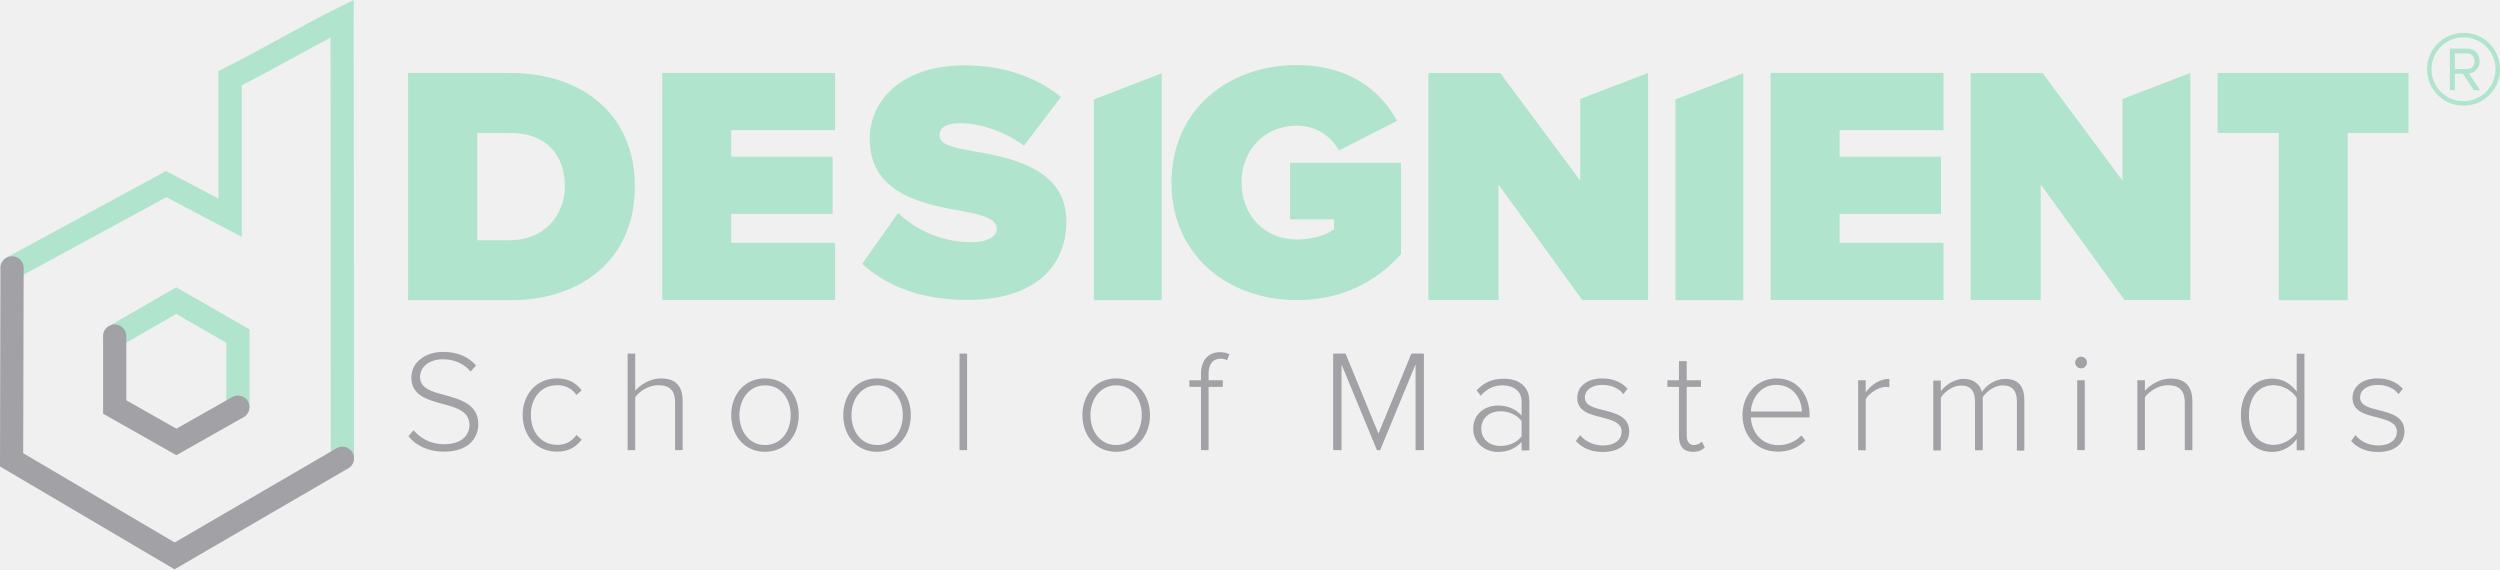
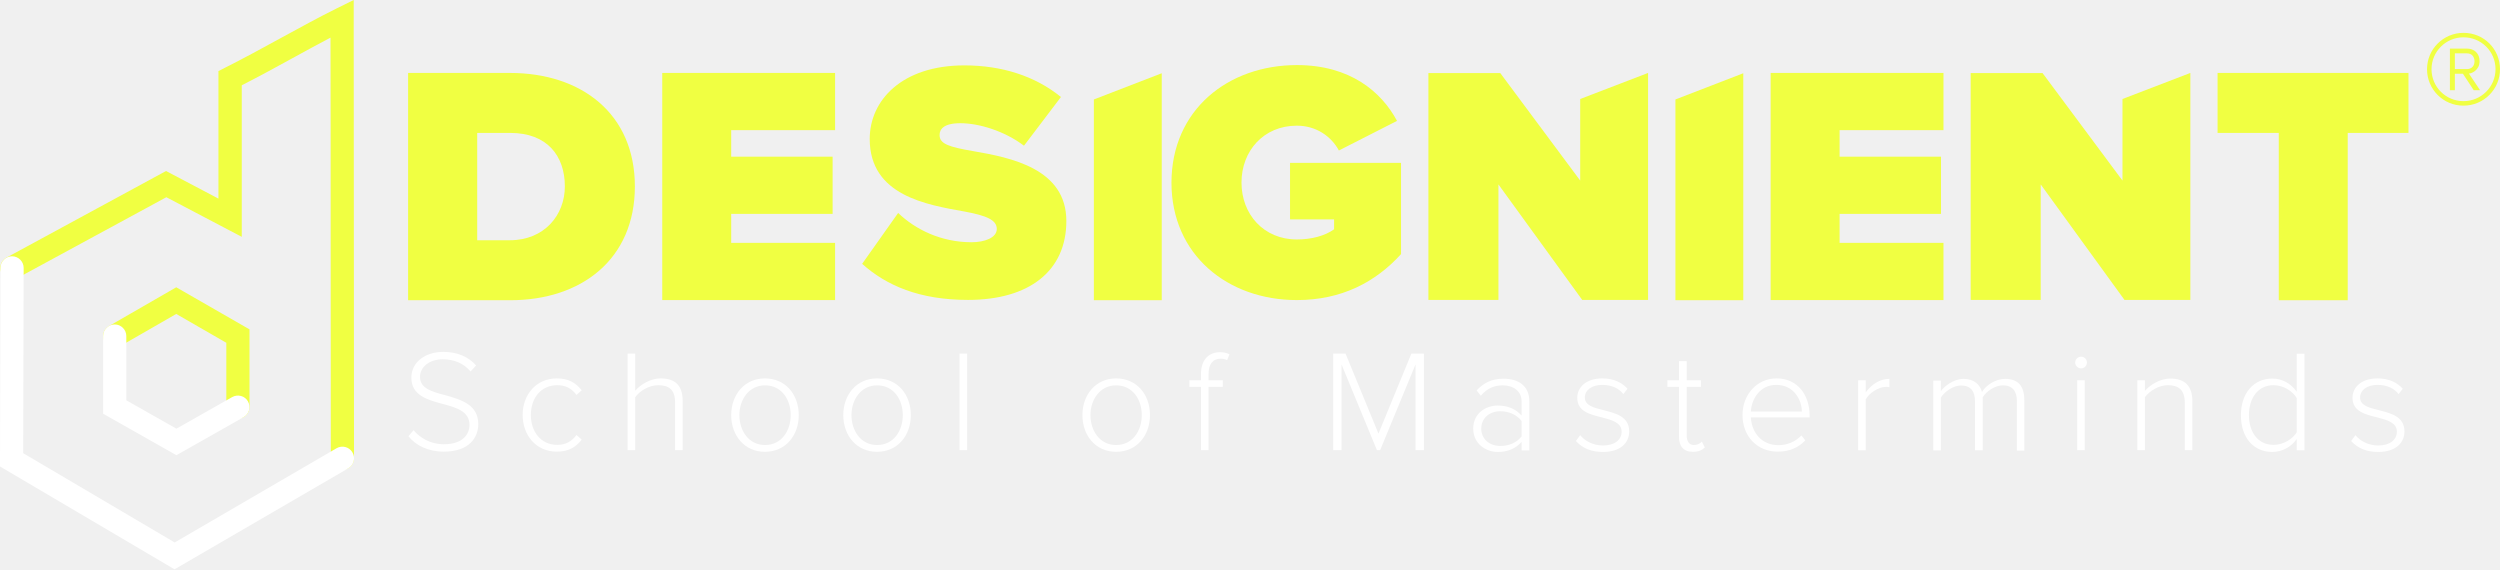
<svg xmlns="http://www.w3.org/2000/svg" width="202" height="46" viewBox="0 0 202 46" fill="none">
-   <path d="M159.23 24.258V5.906H165.039L171.496 14.59V7.999L176.98 5.893V24.233H171.659L164.889 14.901V24.233H159.23V24.258Z" fill="#B0E4CC" />
-   <path d="M115.415 24.258V5.906H121.223L127.68 14.59V7.999L133.164 5.893V24.233H127.843L121.073 14.901V24.233H115.415V24.258Z" fill="#B0E4CC" />
-   <path fill-rule="evenodd" clip-rule="evenodd" d="M88.384 8.036V24.258H93.868V5.918L88.384 8.036Z" fill="#B0E4CC" />
-   <path fill-rule="evenodd" clip-rule="evenodd" d="M135.374 8.036V24.258H140.857V5.918L135.374 8.036Z" fill="#B0E4CC" />
-   <path d="M32.975 24.258V5.893H41.194C46.989 5.893 51.298 9.195 51.298 15.063C51.298 20.932 46.989 24.258 41.231 24.258H32.975ZM38.545 19.412H41.194C43.979 19.412 45.64 17.381 45.64 15.063C45.64 12.584 44.204 10.74 41.231 10.74H38.558V19.412H38.545Z" fill="#B0E4CC" />
-   <path d="M53.51 24.258V5.893H67.475V10.516H59.081V12.659H67.275V17.281H59.081V19.623H67.475V24.246H53.51V24.258Z" fill="#B0E4CC" />
-   <path d="M72.571 17.206C73.945 18.527 76.018 19.573 78.504 19.573C79.553 19.573 80.54 19.212 80.54 18.502C80.54 17.792 79.766 17.43 77.942 17.094C74.907 16.546 70.273 15.823 70.273 11.226C70.273 8.111 72.871 5.283 77.917 5.283C80.927 5.283 83.625 6.13 85.724 7.837L82.738 11.774C81.14 10.565 79.066 9.955 77.605 9.955C76.231 9.955 75.918 10.453 75.918 10.914C75.918 11.624 76.668 11.874 78.629 12.21C81.664 12.733 86.161 13.618 86.161 17.854C86.161 21.903 83.151 24.233 78.217 24.233C74.295 24.233 71.622 23.075 69.661 21.318L72.571 17.206Z" fill="#B0E4CC" />
-   <path d="M104.797 5.258C109.069 5.258 111.617 7.401 112.878 9.768L108.182 12.16C107.57 11.026 106.358 10.154 104.784 10.154C102.111 10.154 100.313 12.185 100.313 14.752C100.313 17.318 102.111 19.349 104.784 19.349C105.971 19.349 107.07 19.05 107.794 18.527V17.73H104.235V13.157H113.203V20.533C111.154 22.788 108.407 24.246 104.784 24.246C99.213 24.246 94.654 20.608 94.654 14.752C94.667 8.871 99.226 5.258 104.797 5.258Z" fill="#B0E4CC" />
-   <path d="M143.068 24.258V5.893H157.033V10.516H148.639V12.659H156.833V17.281H148.639V19.623H157.033V24.246H143.068V24.258Z" fill="#B0E4CC" />
-   <path d="M184.125 24.258V10.74H179.179V5.893H194.605V10.74H189.696V24.258H184.125Z" fill="#B0E4CC" />
-   <path d="M196.104 5.594C196.104 3.962 197.429 2.654 199.052 2.654C200.701 2.654 202 3.962 202 5.594C202 7.214 200.689 8.535 199.052 8.535C197.429 8.547 196.104 7.226 196.104 5.594ZM196.467 5.594C196.467 7.015 197.616 8.173 199.052 8.173C200.489 8.173 201.638 7.002 201.638 5.594C201.638 4.149 200.476 3.015 199.052 3.015C197.628 3.015 196.467 4.161 196.467 5.594ZM199.877 7.289L199.002 5.956H198.353V7.289H197.953V3.925H199.327C199.927 3.925 200.351 4.323 200.351 4.946C200.351 5.694 199.677 5.943 199.489 5.943L200.389 7.289H199.877ZM198.353 4.298V5.582H199.327C199.727 5.582 199.939 5.308 199.939 4.959C199.939 4.585 199.727 4.311 199.327 4.311H198.353V4.298Z" fill="#B0E4CC" />
-   <path d="M33.413 34.761C33.912 35.347 34.737 35.895 35.861 35.895C37.472 35.895 37.934 35.011 37.934 34.338C37.934 33.241 36.885 32.93 35.786 32.643C34.549 32.307 33.238 31.958 33.238 30.513C33.238 29.242 34.387 28.432 35.811 28.432C36.985 28.432 37.859 28.843 38.471 29.529L38.022 30.015C37.46 29.342 36.66 29.03 35.773 29.03C34.724 29.03 33.937 29.628 33.937 30.463C33.937 31.385 34.912 31.659 35.986 31.933C37.26 32.294 38.646 32.693 38.646 34.276C38.646 35.285 37.972 36.493 35.861 36.493C34.574 36.493 33.588 35.983 33.001 35.247L33.413 34.761Z" fill="#a1a1a6" />
-   <path d="M44.991 30.575C45.978 30.575 46.54 30.961 47.002 31.535L46.578 31.908C46.166 31.348 45.653 31.123 45.029 31.123C43.705 31.123 42.893 32.17 42.893 33.528C42.893 34.886 43.705 35.945 45.029 35.945C45.653 35.945 46.166 35.709 46.578 35.148L47.002 35.522C46.54 36.107 45.978 36.493 44.991 36.493C43.318 36.493 42.231 35.173 42.231 33.528C42.231 31.883 43.33 30.575 44.991 30.575Z" fill="#a1a1a6" />
-   <path d="M54.547 36.369V32.519C54.547 31.435 53.997 31.124 53.173 31.124C52.449 31.124 51.687 31.585 51.324 32.096V36.369H50.712V28.57H51.324V31.572C51.737 31.086 52.548 30.575 53.373 30.575C54.522 30.575 55.159 31.111 55.159 32.395V36.369H54.547Z" fill="#a1a1a6" />
-   <path d="M59.081 33.541C59.081 31.896 60.155 30.575 61.803 30.575C63.477 30.575 64.539 31.883 64.539 33.541C64.539 35.185 63.477 36.506 61.803 36.506C60.155 36.506 59.081 35.185 59.081 33.541ZM63.889 33.541C63.889 32.282 63.153 31.136 61.816 31.136C60.505 31.136 59.743 32.295 59.743 33.541C59.743 34.799 60.492 35.958 61.816 35.958C63.153 35.958 63.889 34.799 63.889 33.541Z" fill="#a1a1a6" />
-   <path d="M68.137 33.541C68.137 31.896 69.211 30.575 70.86 30.575C72.533 30.575 73.595 31.883 73.595 33.541C73.595 35.185 72.533 36.506 70.86 36.506C69.211 36.506 68.137 35.185 68.137 33.541ZM72.946 33.541C72.946 32.282 72.209 31.136 70.872 31.136C69.561 31.136 68.799 32.295 68.799 33.541C68.799 34.799 69.548 35.958 70.872 35.958C72.209 35.958 72.946 34.799 72.946 33.541Z" fill="#a1a1a6" />
-   <path d="M77.53 36.369V28.57H78.142V36.369H77.53Z" fill="#a1a1a6" />
-   <path d="M87.46 33.541C87.46 31.896 88.534 30.575 90.182 30.575C91.856 30.575 92.918 31.883 92.918 33.541C92.918 35.185 91.856 36.506 90.182 36.506C88.521 36.506 87.46 35.185 87.46 33.541ZM92.256 33.541C92.256 32.282 91.519 31.136 90.182 31.136C88.871 31.136 88.109 32.295 88.109 33.541C88.109 34.799 88.858 35.958 90.182 35.958C91.519 35.958 92.256 34.799 92.256 33.541Z" fill="#a1a1a6" />
-   <path d="M97.652 31.261V36.369H97.04V31.261H96.103V30.725H97.04V30.214C97.04 29.105 97.639 28.457 98.576 28.457C98.864 28.457 99.113 28.507 99.338 28.632L99.151 29.105C99.013 29.03 98.851 28.981 98.639 28.981C97.989 28.981 97.652 29.429 97.652 30.214V30.725H98.801V31.261H97.652Z" fill="#a1a1a6" />
-   <path d="M114.377 36.369V29.442L111.517 36.369H111.255L108.394 29.442V36.369H107.72V28.57H108.719L111.38 35.036L114.04 28.57H115.052V36.369H114.377Z" fill="#a1a1a6" />
-   <path d="M122.946 36.369V35.708C122.446 36.257 121.809 36.518 121.022 36.518C120.048 36.518 119.036 35.846 119.036 34.637C119.036 33.404 120.035 32.768 121.022 32.768C121.809 32.768 122.459 33.03 122.946 33.578V32.432C122.946 31.584 122.259 31.136 121.422 31.136C120.722 31.136 120.16 31.385 119.648 31.971L119.311 31.547C119.898 30.912 120.56 30.6 121.497 30.6C122.646 30.6 123.57 31.148 123.57 32.419V36.394H122.946V36.369ZM122.946 34.014C122.546 33.503 121.909 33.229 121.235 33.229C120.298 33.229 119.686 33.827 119.686 34.637C119.686 35.434 120.298 36.032 121.235 36.032C121.921 36.032 122.546 35.771 122.946 35.26V34.014Z" fill="#a1a1a6" />
-   <path d="M127.68 35.16C128.043 35.621 128.717 35.995 129.516 35.995C130.466 35.995 131.028 35.534 131.028 34.874C131.028 34.151 130.253 33.939 129.441 33.727C128.492 33.491 127.443 33.254 127.443 32.145C127.443 31.273 128.18 30.575 129.466 30.575C130.441 30.575 131.09 30.949 131.502 31.41L131.165 31.846C130.84 31.398 130.228 31.099 129.479 31.099C128.592 31.099 128.055 31.535 128.055 32.12C128.055 32.768 128.779 32.943 129.566 33.142C130.541 33.391 131.64 33.653 131.64 34.861C131.64 35.771 130.94 36.518 129.516 36.518C128.605 36.518 127.893 36.244 127.331 35.634L127.68 35.16Z" fill="#a1a1a6" />
-   <path d="M135.662 35.285V31.261H134.725V30.725H135.662V29.18H136.286V30.725H137.436V31.261H136.286V35.185C136.286 35.646 136.474 35.958 136.873 35.958C137.148 35.958 137.373 35.833 137.511 35.684L137.748 36.157C137.523 36.369 137.261 36.506 136.786 36.506C136.024 36.506 135.662 36.057 135.662 35.285Z" fill="#a1a1a6" />
-   <path d="M143.543 30.575C145.267 30.575 146.216 31.946 146.216 33.565V33.727H141.47C141.532 34.961 142.357 35.97 143.693 35.97C144.405 35.97 145.067 35.696 145.554 35.185L145.867 35.584C145.305 36.169 144.58 36.493 143.643 36.493C141.982 36.493 140.795 35.26 140.795 33.528C140.795 31.896 141.957 30.575 143.543 30.575ZM141.47 33.254H145.592C145.579 32.295 144.942 31.099 143.518 31.099C142.182 31.099 141.52 32.27 141.47 33.254Z" fill="#a1a1a6" />
-   <path d="M150.138 36.369V30.725H150.75V31.697C151.237 31.061 151.874 30.613 152.661 30.613V31.285C152.561 31.26 152.474 31.26 152.362 31.26C151.787 31.26 151.013 31.771 150.75 32.27V36.381H150.138V36.369Z" fill="#a1a1a6" />
-   <path d="M162.965 36.369V32.419C162.965 31.622 162.628 31.136 161.829 31.136C161.217 31.136 160.53 31.584 160.205 32.095V36.381H159.58V32.432C159.58 31.634 159.256 31.148 158.444 31.148C157.844 31.148 157.157 31.609 156.82 32.12V36.394H156.208V30.75H156.82V31.609C157.057 31.248 157.832 30.613 158.656 30.613C159.543 30.613 160.005 31.123 160.143 31.672C160.455 31.148 161.217 30.613 162.016 30.613C163.065 30.613 163.565 31.198 163.565 32.332V36.406H162.965V36.369Z" fill="#a1a1a6" />
-   <path d="M167.675 29.292C167.675 29.03 167.9 28.819 168.149 28.819C168.412 28.819 168.624 29.03 168.624 29.292C168.624 29.554 168.412 29.765 168.149 29.765C167.9 29.765 167.675 29.554 167.675 29.292ZM167.837 36.369V30.725H168.449V36.369H167.837Z" fill="#a1a1a6" />
-   <path d="M176.531 36.369V32.544C176.531 31.46 175.981 31.123 175.157 31.123C174.432 31.123 173.683 31.584 173.308 32.095V36.369H172.696V30.725H173.308V31.584C173.721 31.099 174.532 30.588 175.357 30.588C176.506 30.588 177.143 31.148 177.143 32.419V36.369H176.531Z" fill="#a1a1a6" />
-   <path d="M185.574 36.369V35.472C185.174 36.057 184.45 36.518 183.601 36.518C182.102 36.518 181.065 35.372 181.065 33.553C181.065 31.759 182.102 30.588 183.601 30.588C184.412 30.588 185.112 30.999 185.574 31.647V28.582H186.199V36.381H185.574V36.369ZM185.574 32.158C185.249 31.609 184.5 31.123 183.7 31.123C182.439 31.123 181.714 32.17 181.714 33.541C181.714 34.911 182.439 35.945 183.7 35.945C184.5 35.945 185.237 35.472 185.574 34.936V32.158Z" fill="#a1a1a6" />
-   <path d="M190.32 35.16C190.683 35.621 191.357 35.995 192.157 35.995C193.106 35.995 193.668 35.534 193.668 34.874C193.668 34.151 192.894 33.939 192.082 33.727C191.132 33.491 190.083 33.254 190.083 32.145C190.083 31.273 190.82 30.575 192.107 30.575C193.081 30.575 193.73 30.949 194.143 31.41L193.805 31.846C193.481 31.398 192.869 31.099 192.119 31.099C191.232 31.099 190.695 31.535 190.695 32.12C190.695 32.768 191.42 32.943 192.207 33.142C193.181 33.391 194.28 33.653 194.28 34.861C194.28 35.771 193.581 36.518 192.157 36.518C191.245 36.518 190.533 36.244 189.971 35.634L190.32 35.16Z" fill="#a1a1a6" />
-   <path d="M27.667 37.964C27.155 37.964 26.73 37.54 26.73 37.029C26.73 30.962 26.73 25.118 26.718 19.275C26.718 13.93 26.718 8.572 26.705 3.04C25.668 3.588 24.607 4.161 23.57 4.735C22.233 5.47 20.859 6.217 19.535 6.89C19.535 8.622 19.535 10.354 19.535 12.061C19.535 13.93 19.535 15.774 19.535 17.593V19.138L13.44 15.935L1.411 22.464C0.962 22.713 0.387 22.539 0.137 22.09C-0.113 21.642 0.062 21.069 0.512 20.82L13.415 13.817L17.649 16.048C17.649 14.739 17.649 13.406 17.649 12.061C17.649 10.154 17.649 8.236 17.649 6.317V5.744L18.161 5.482C19.61 4.759 21.159 3.912 22.658 3.09C24.169 2.268 25.731 1.408 27.217 0.673L28.579 0V1.508C28.579 7.575 28.579 13.419 28.591 19.262C28.591 25.106 28.604 30.949 28.604 37.029C28.604 37.54 28.179 37.964 27.667 37.964Z" fill="#B0E4CC" />
-   <path d="M19.223 33.827C18.711 33.827 18.287 33.404 18.287 32.893V27.697L14.24 25.367L9.73 27.959C9.281 28.221 8.706 28.059 8.456 27.622C8.194 27.174 8.356 26.601 8.794 26.352L14.24 23.212L20.16 26.613V32.893C20.16 33.404 19.735 33.827 19.223 33.827Z" fill="#B0E4CC" />
-   <path d="M14.253 36.78L8.332 33.428V27.149C8.332 26.638 8.757 26.215 9.269 26.215C9.781 26.215 10.206 26.638 10.206 27.149V32.344L14.253 34.637L18.762 32.083C19.211 31.834 19.786 31.983 20.036 32.432C20.286 32.88 20.136 33.453 19.686 33.703L14.253 36.78Z" fill="#a1a1a6" />
-   <path d="M14.102 46L0 37.69L0.037 21.642C0.037 21.131 0.462 20.707 0.974 20.707C1.486 20.707 1.911 21.131 1.911 21.642L1.874 36.618L14.114 43.832L27.192 36.219C27.642 35.958 28.216 36.107 28.479 36.556C28.741 37.004 28.591 37.577 28.142 37.839L14.102 46Z" fill="#a1a1a6" />
+   <path d="M159.23 24.258V5.906H165.039L171.496 14.59V7.999L176.98 5.893V24.233H171.659L164.889 14.901V24.233H159.23V24.258Z" fill="#F0FF42" />
+   <path d="M115.415 24.258V5.906H121.223L127.68 14.59V7.999L133.164 5.893V24.233H127.843L121.073 14.901V24.233H115.415V24.258Z" fill="#F0FF42" />
+   <path fill-rule="evenodd" clip-rule="evenodd" d="M88.384 8.036V24.258H93.868V5.918L88.384 8.036Z" fill="#F0FF42" />
+   <path fill-rule="evenodd" clip-rule="evenodd" d="M135.374 8.036V24.258H140.857V5.918L135.374 8.036Z" fill="#F0FF42" />
+   <path d="M32.975 24.258V5.893H41.194C46.989 5.893 51.298 9.195 51.298 15.063C51.298 20.932 46.989 24.258 41.231 24.258H32.975ZM38.545 19.412H41.194C43.979 19.412 45.64 17.381 45.64 15.063C45.64 12.584 44.204 10.74 41.231 10.74H38.558V19.412H38.545Z" fill="#F0FF42" />
+   <path d="M53.51 24.258V5.893H67.475V10.516H59.081V12.659H67.275V17.281H59.081V19.623H67.475V24.246H53.51V24.258Z" fill="#F0FF42" />
+   <path d="M72.571 17.206C73.945 18.527 76.018 19.573 78.504 19.573C79.553 19.573 80.54 19.212 80.54 18.502C80.54 17.792 79.766 17.43 77.942 17.094C74.907 16.546 70.273 15.823 70.273 11.226C70.273 8.111 72.871 5.283 77.917 5.283C80.927 5.283 83.625 6.13 85.724 7.837L82.738 11.774C81.14 10.565 79.066 9.955 77.605 9.955C76.231 9.955 75.918 10.453 75.918 10.914C75.918 11.624 76.668 11.874 78.629 12.21C81.664 12.733 86.161 13.618 86.161 17.854C86.161 21.903 83.151 24.233 78.217 24.233C74.295 24.233 71.622 23.075 69.661 21.318L72.571 17.206Z" fill="#F0FF42" />
+   <path d="M104.797 5.258C109.069 5.258 111.617 7.401 112.878 9.768L108.182 12.16C107.57 11.026 106.358 10.154 104.784 10.154C102.111 10.154 100.313 12.185 100.313 14.752C100.313 17.318 102.111 19.349 104.784 19.349C105.971 19.349 107.07 19.05 107.794 18.527V17.73H104.235V13.157H113.203V20.533C111.154 22.788 108.407 24.246 104.784 24.246C99.213 24.246 94.654 20.608 94.654 14.752C94.667 8.871 99.226 5.258 104.797 5.258Z" fill="#F0FF42" />
+   <path d="M143.068 24.258V5.893H157.033V10.516H148.639V12.659H156.833V17.281H148.639V19.623H157.033V24.246H143.068V24.258Z" fill="#F0FF42" />
+   <path d="M184.125 24.258V10.74H179.179V5.893H194.605V10.74H189.696V24.258H184.125Z" fill="#F0FF42" />
+   <path d="M196.104 5.594C196.104 3.962 197.429 2.654 199.052 2.654C200.701 2.654 202 3.962 202 5.594C202 7.214 200.689 8.535 199.052 8.535C197.429 8.547 196.104 7.226 196.104 5.594ZM196.467 5.594C196.467 7.015 197.616 8.173 199.052 8.173C200.489 8.173 201.638 7.002 201.638 5.594C201.638 4.149 200.476 3.015 199.052 3.015C197.628 3.015 196.467 4.161 196.467 5.594ZM199.877 7.289L199.002 5.956H198.353V7.289H197.953V3.925H199.327C199.927 3.925 200.351 4.323 200.351 4.946C200.351 5.694 199.677 5.943 199.489 5.943L200.389 7.289H199.877ZM198.353 4.298V5.582H199.327C199.727 5.582 199.939 5.308 199.939 4.959C199.939 4.585 199.727 4.311 199.327 4.311H198.353V4.298Z" fill="#F0FF42" />
+   <path d="M33.413 34.761C33.912 35.347 34.737 35.895 35.861 35.895C37.472 35.895 37.934 35.011 37.934 34.338C37.934 33.241 36.885 32.93 35.786 32.643C34.549 32.307 33.238 31.958 33.238 30.513C33.238 29.242 34.387 28.432 35.811 28.432C36.985 28.432 37.859 28.843 38.471 29.529L38.022 30.015C37.46 29.342 36.66 29.03 35.773 29.03C34.724 29.03 33.937 29.628 33.937 30.463C33.937 31.385 34.912 31.659 35.986 31.933C37.26 32.294 38.646 32.693 38.646 34.276C38.646 35.285 37.972 36.493 35.861 36.493C34.574 36.493 33.588 35.983 33.001 35.247L33.413 34.761Z" fill="#FFFFFF" />
+   <path d="M44.991 30.575C45.978 30.575 46.54 30.961 47.002 31.535L46.578 31.908C46.166 31.348 45.653 31.123 45.029 31.123C43.705 31.123 42.893 32.17 42.893 33.528C42.893 34.886 43.705 35.945 45.029 35.945C45.653 35.945 46.166 35.709 46.578 35.148L47.002 35.522C46.54 36.107 45.978 36.493 44.991 36.493C43.318 36.493 42.231 35.173 42.231 33.528C42.231 31.883 43.33 30.575 44.991 30.575Z" fill="#FFFFFF" />
+   <path d="M54.547 36.369V32.519C54.547 31.435 53.997 31.124 53.173 31.124C52.449 31.124 51.687 31.585 51.324 32.096V36.369H50.712V28.57H51.324V31.572C51.737 31.086 52.548 30.575 53.373 30.575C54.522 30.575 55.159 31.111 55.159 32.395V36.369H54.547Z" fill="#FFFFFF" />
+   <path d="M59.081 33.541C59.081 31.896 60.155 30.575 61.803 30.575C63.477 30.575 64.539 31.883 64.539 33.541C64.539 35.185 63.477 36.506 61.803 36.506C60.155 36.506 59.081 35.185 59.081 33.541ZM63.889 33.541C63.889 32.282 63.153 31.136 61.816 31.136C60.505 31.136 59.743 32.295 59.743 33.541C59.743 34.799 60.492 35.958 61.816 35.958C63.153 35.958 63.889 34.799 63.889 33.541Z" fill="#FFFFFF" />
+   <path d="M68.137 33.541C68.137 31.896 69.211 30.575 70.86 30.575C72.533 30.575 73.595 31.883 73.595 33.541C73.595 35.185 72.533 36.506 70.86 36.506C69.211 36.506 68.137 35.185 68.137 33.541ZM72.946 33.541C72.946 32.282 72.209 31.136 70.872 31.136C69.561 31.136 68.799 32.295 68.799 33.541C68.799 34.799 69.548 35.958 70.872 35.958C72.209 35.958 72.946 34.799 72.946 33.541Z" fill="#FFFFFF" />
+   <path d="M77.53 36.369V28.57H78.142V36.369H77.53Z" fill="#FFFFFF" />
+   <path d="M87.46 33.541C87.46 31.896 88.534 30.575 90.182 30.575C91.856 30.575 92.918 31.883 92.918 33.541C92.918 35.185 91.856 36.506 90.182 36.506C88.521 36.506 87.46 35.185 87.46 33.541ZM92.256 33.541C92.256 32.282 91.519 31.136 90.182 31.136C88.871 31.136 88.109 32.295 88.109 33.541C88.109 34.799 88.858 35.958 90.182 35.958C91.519 35.958 92.256 34.799 92.256 33.541Z" fill="#FFFFFF" />
+   <path d="M97.652 31.261V36.369H97.04V31.261H96.103V30.725H97.04V30.214C97.04 29.105 97.639 28.457 98.576 28.457C98.864 28.457 99.113 28.507 99.338 28.632L99.151 29.105C99.013 29.03 98.851 28.981 98.639 28.981C97.989 28.981 97.652 29.429 97.652 30.214V30.725H98.801V31.261H97.652Z" fill="#FFFFFF" />
+   <path d="M114.377 36.369V29.442L111.517 36.369H111.255L108.394 29.442V36.369H107.72V28.57H108.719L111.38 35.036L114.04 28.57H115.052V36.369H114.377Z" fill="#FFFFFF" />
+   <path d="M122.946 36.369V35.708C122.446 36.257 121.809 36.518 121.022 36.518C120.048 36.518 119.036 35.846 119.036 34.637C119.036 33.404 120.035 32.768 121.022 32.768C121.809 32.768 122.459 33.03 122.946 33.578V32.432C122.946 31.584 122.259 31.136 121.422 31.136C120.722 31.136 120.16 31.385 119.648 31.971L119.311 31.547C119.898 30.912 120.56 30.6 121.497 30.6C122.646 30.6 123.57 31.148 123.57 32.419V36.394H122.946V36.369ZM122.946 34.014C122.546 33.503 121.909 33.229 121.235 33.229C120.298 33.229 119.686 33.827 119.686 34.637C119.686 35.434 120.298 36.032 121.235 36.032C121.921 36.032 122.546 35.771 122.946 35.26V34.014Z" fill="#FFFFFF" />
+   <path d="M127.68 35.16C128.043 35.621 128.717 35.995 129.516 35.995C130.466 35.995 131.028 35.534 131.028 34.874C131.028 34.151 130.253 33.939 129.441 33.727C128.492 33.491 127.443 33.254 127.443 32.145C127.443 31.273 128.18 30.575 129.466 30.575C130.441 30.575 131.09 30.949 131.502 31.41L131.165 31.846C130.84 31.398 130.228 31.099 129.479 31.099C128.592 31.099 128.055 31.535 128.055 32.12C128.055 32.768 128.779 32.943 129.566 33.142C130.541 33.391 131.64 33.653 131.64 34.861C131.64 35.771 130.94 36.518 129.516 36.518C128.605 36.518 127.893 36.244 127.331 35.634L127.68 35.16Z" fill="#FFFFFF" />
+   <path d="M135.662 35.285V31.261H134.725V30.725H135.662V29.18H136.286V30.725H137.436V31.261H136.286V35.185C136.286 35.646 136.474 35.958 136.873 35.958C137.148 35.958 137.373 35.833 137.511 35.684L137.748 36.157C137.523 36.369 137.261 36.506 136.786 36.506C136.024 36.506 135.662 36.057 135.662 35.285Z" fill="#FFFFFF" />
+   <path d="M143.543 30.575C145.267 30.575 146.216 31.946 146.216 33.565V33.727H141.47C141.532 34.961 142.357 35.97 143.693 35.97C144.405 35.97 145.067 35.696 145.554 35.185L145.867 35.584C145.305 36.169 144.58 36.493 143.643 36.493C141.982 36.493 140.795 35.26 140.795 33.528C140.795 31.896 141.957 30.575 143.543 30.575ZM141.47 33.254H145.592C145.579 32.295 144.942 31.099 143.518 31.099C142.182 31.099 141.52 32.27 141.47 33.254Z" fill="#FFFFFF" />
+   <path d="M150.138 36.369V30.725H150.75V31.697C151.237 31.061 151.874 30.613 152.661 30.613V31.285C152.561 31.26 152.474 31.26 152.362 31.26C151.787 31.26 151.013 31.771 150.75 32.27V36.381H150.138V36.369Z" fill="#FFFFFF" />
+   <path d="M162.965 36.369V32.419C162.965 31.622 162.628 31.136 161.829 31.136C161.217 31.136 160.53 31.584 160.205 32.095V36.381H159.58V32.432C159.58 31.634 159.256 31.148 158.444 31.148C157.844 31.148 157.157 31.609 156.82 32.12V36.394H156.208V30.75H156.82V31.609C157.057 31.248 157.832 30.613 158.656 30.613C159.543 30.613 160.005 31.123 160.143 31.672C160.455 31.148 161.217 30.613 162.016 30.613C163.065 30.613 163.565 31.198 163.565 32.332V36.406H162.965V36.369Z" fill="#FFFFFF" />
+   <path d="M167.675 29.292C167.675 29.03 167.9 28.819 168.149 28.819C168.412 28.819 168.624 29.03 168.624 29.292C168.624 29.554 168.412 29.765 168.149 29.765C167.9 29.765 167.675 29.554 167.675 29.292ZM167.837 36.369V30.725H168.449V36.369H167.837Z" fill="#FFFFFF" />
+   <path d="M176.531 36.369V32.544C176.531 31.46 175.981 31.123 175.157 31.123C174.432 31.123 173.683 31.584 173.308 32.095V36.369H172.696V30.725H173.308V31.584C173.721 31.099 174.532 30.588 175.357 30.588C176.506 30.588 177.143 31.148 177.143 32.419V36.369H176.531Z" fill="#FFFFFF" />
+   <path d="M185.574 36.369V35.472C185.174 36.057 184.45 36.518 183.601 36.518C182.102 36.518 181.065 35.372 181.065 33.553C181.065 31.759 182.102 30.588 183.601 30.588C184.412 30.588 185.112 30.999 185.574 31.647V28.582H186.199V36.381H185.574V36.369ZM185.574 32.158C185.249 31.609 184.5 31.123 183.7 31.123C182.439 31.123 181.714 32.17 181.714 33.541C181.714 34.911 182.439 35.945 183.7 35.945C184.5 35.945 185.237 35.472 185.574 34.936V32.158Z" fill="#FFFFFF" />
+   <path d="M190.32 35.16C190.683 35.621 191.357 35.995 192.157 35.995C193.106 35.995 193.668 35.534 193.668 34.874C193.668 34.151 192.894 33.939 192.082 33.727C191.132 33.491 190.083 33.254 190.083 32.145C190.083 31.273 190.82 30.575 192.107 30.575C193.081 30.575 193.73 30.949 194.143 31.41L193.805 31.846C193.481 31.398 192.869 31.099 192.119 31.099C191.232 31.099 190.695 31.535 190.695 32.12C190.695 32.768 191.42 32.943 192.207 33.142C193.181 33.391 194.28 33.653 194.28 34.861C194.28 35.771 193.581 36.518 192.157 36.518C191.245 36.518 190.533 36.244 189.971 35.634L190.32 35.16Z" fill="#FFFFFF" />
+   <path d="M27.667 37.964C27.155 37.964 26.73 37.54 26.73 37.029C26.73 30.962 26.73 25.118 26.718 19.275C26.718 13.93 26.718 8.572 26.705 3.04C25.668 3.588 24.607 4.161 23.57 4.735C22.233 5.47 20.859 6.217 19.535 6.89C19.535 8.622 19.535 10.354 19.535 12.061C19.535 13.93 19.535 15.774 19.535 17.593V19.138L13.44 15.935L1.411 22.464C0.962 22.713 0.387 22.539 0.137 22.09C-0.113 21.642 0.062 21.069 0.512 20.82L13.415 13.817L17.649 16.048C17.649 14.739 17.649 13.406 17.649 12.061C17.649 10.154 17.649 8.236 17.649 6.317V5.744L18.161 5.482C19.61 4.759 21.159 3.912 22.658 3.09C24.169 2.268 25.731 1.408 27.217 0.673L28.579 0V1.508C28.579 7.575 28.579 13.419 28.591 19.262C28.591 25.106 28.604 30.949 28.604 37.029C28.604 37.54 28.179 37.964 27.667 37.964Z" fill="#F0FF42" />
+   <path d="M19.223 33.827C18.711 33.827 18.287 33.404 18.287 32.893V27.697L14.24 25.367L9.73 27.959C9.281 28.221 8.706 28.059 8.456 27.622C8.194 27.174 8.356 26.601 8.794 26.352L14.24 23.212L20.16 26.613V32.893C20.16 33.404 19.735 33.827 19.223 33.827Z" fill="#F0FF42" />
+   <path d="M14.253 36.78L8.332 33.428V27.149C8.332 26.638 8.757 26.215 9.269 26.215C9.781 26.215 10.206 26.638 10.206 27.149V32.344L14.253 34.637L18.762 32.083C19.211 31.834 19.786 31.983 20.036 32.432C20.286 32.88 20.136 33.453 19.686 33.703L14.253 36.78Z" fill="#FFFFFF" />
+   <path d="M14.102 46L0 37.69L0.037 21.642C0.037 21.131 0.462 20.707 0.974 20.707C1.486 20.707 1.911 21.131 1.911 21.642L1.874 36.618L14.114 43.832L27.192 36.219C27.642 35.958 28.216 36.107 28.479 36.556C28.741 37.004 28.591 37.577 28.142 37.839L14.102 46Z" fill="#FFFFFF" />
</svg>
